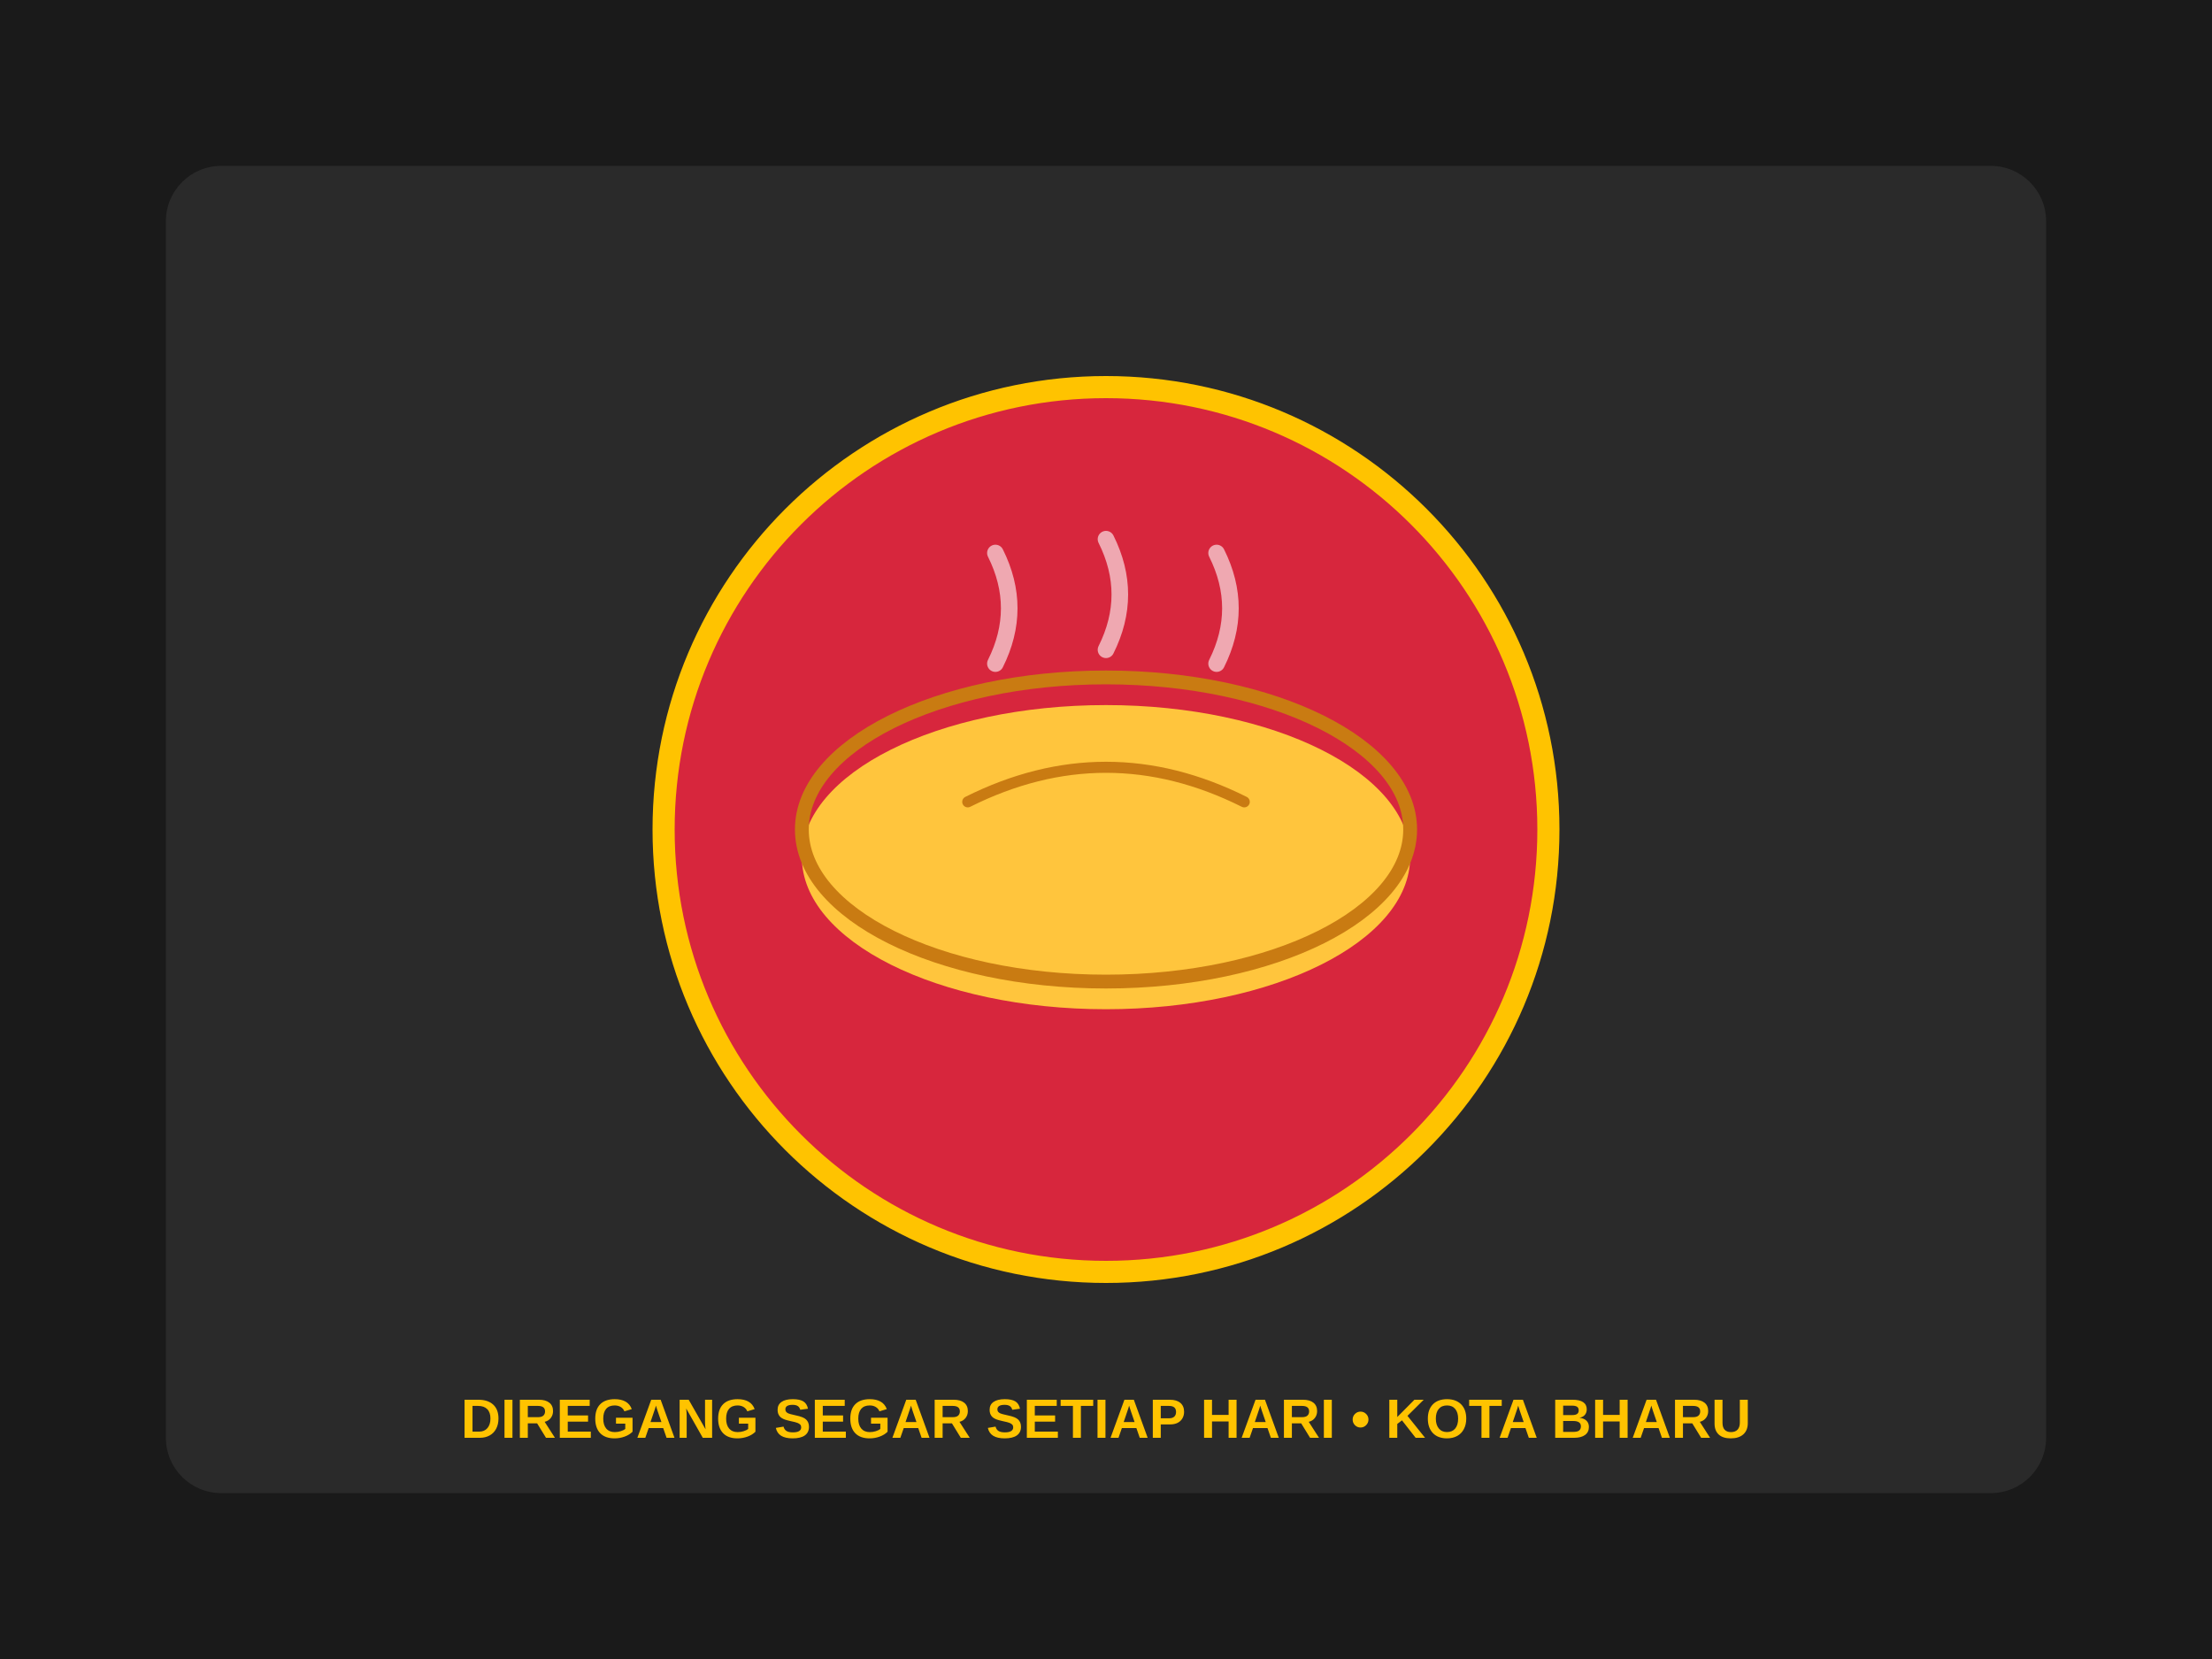
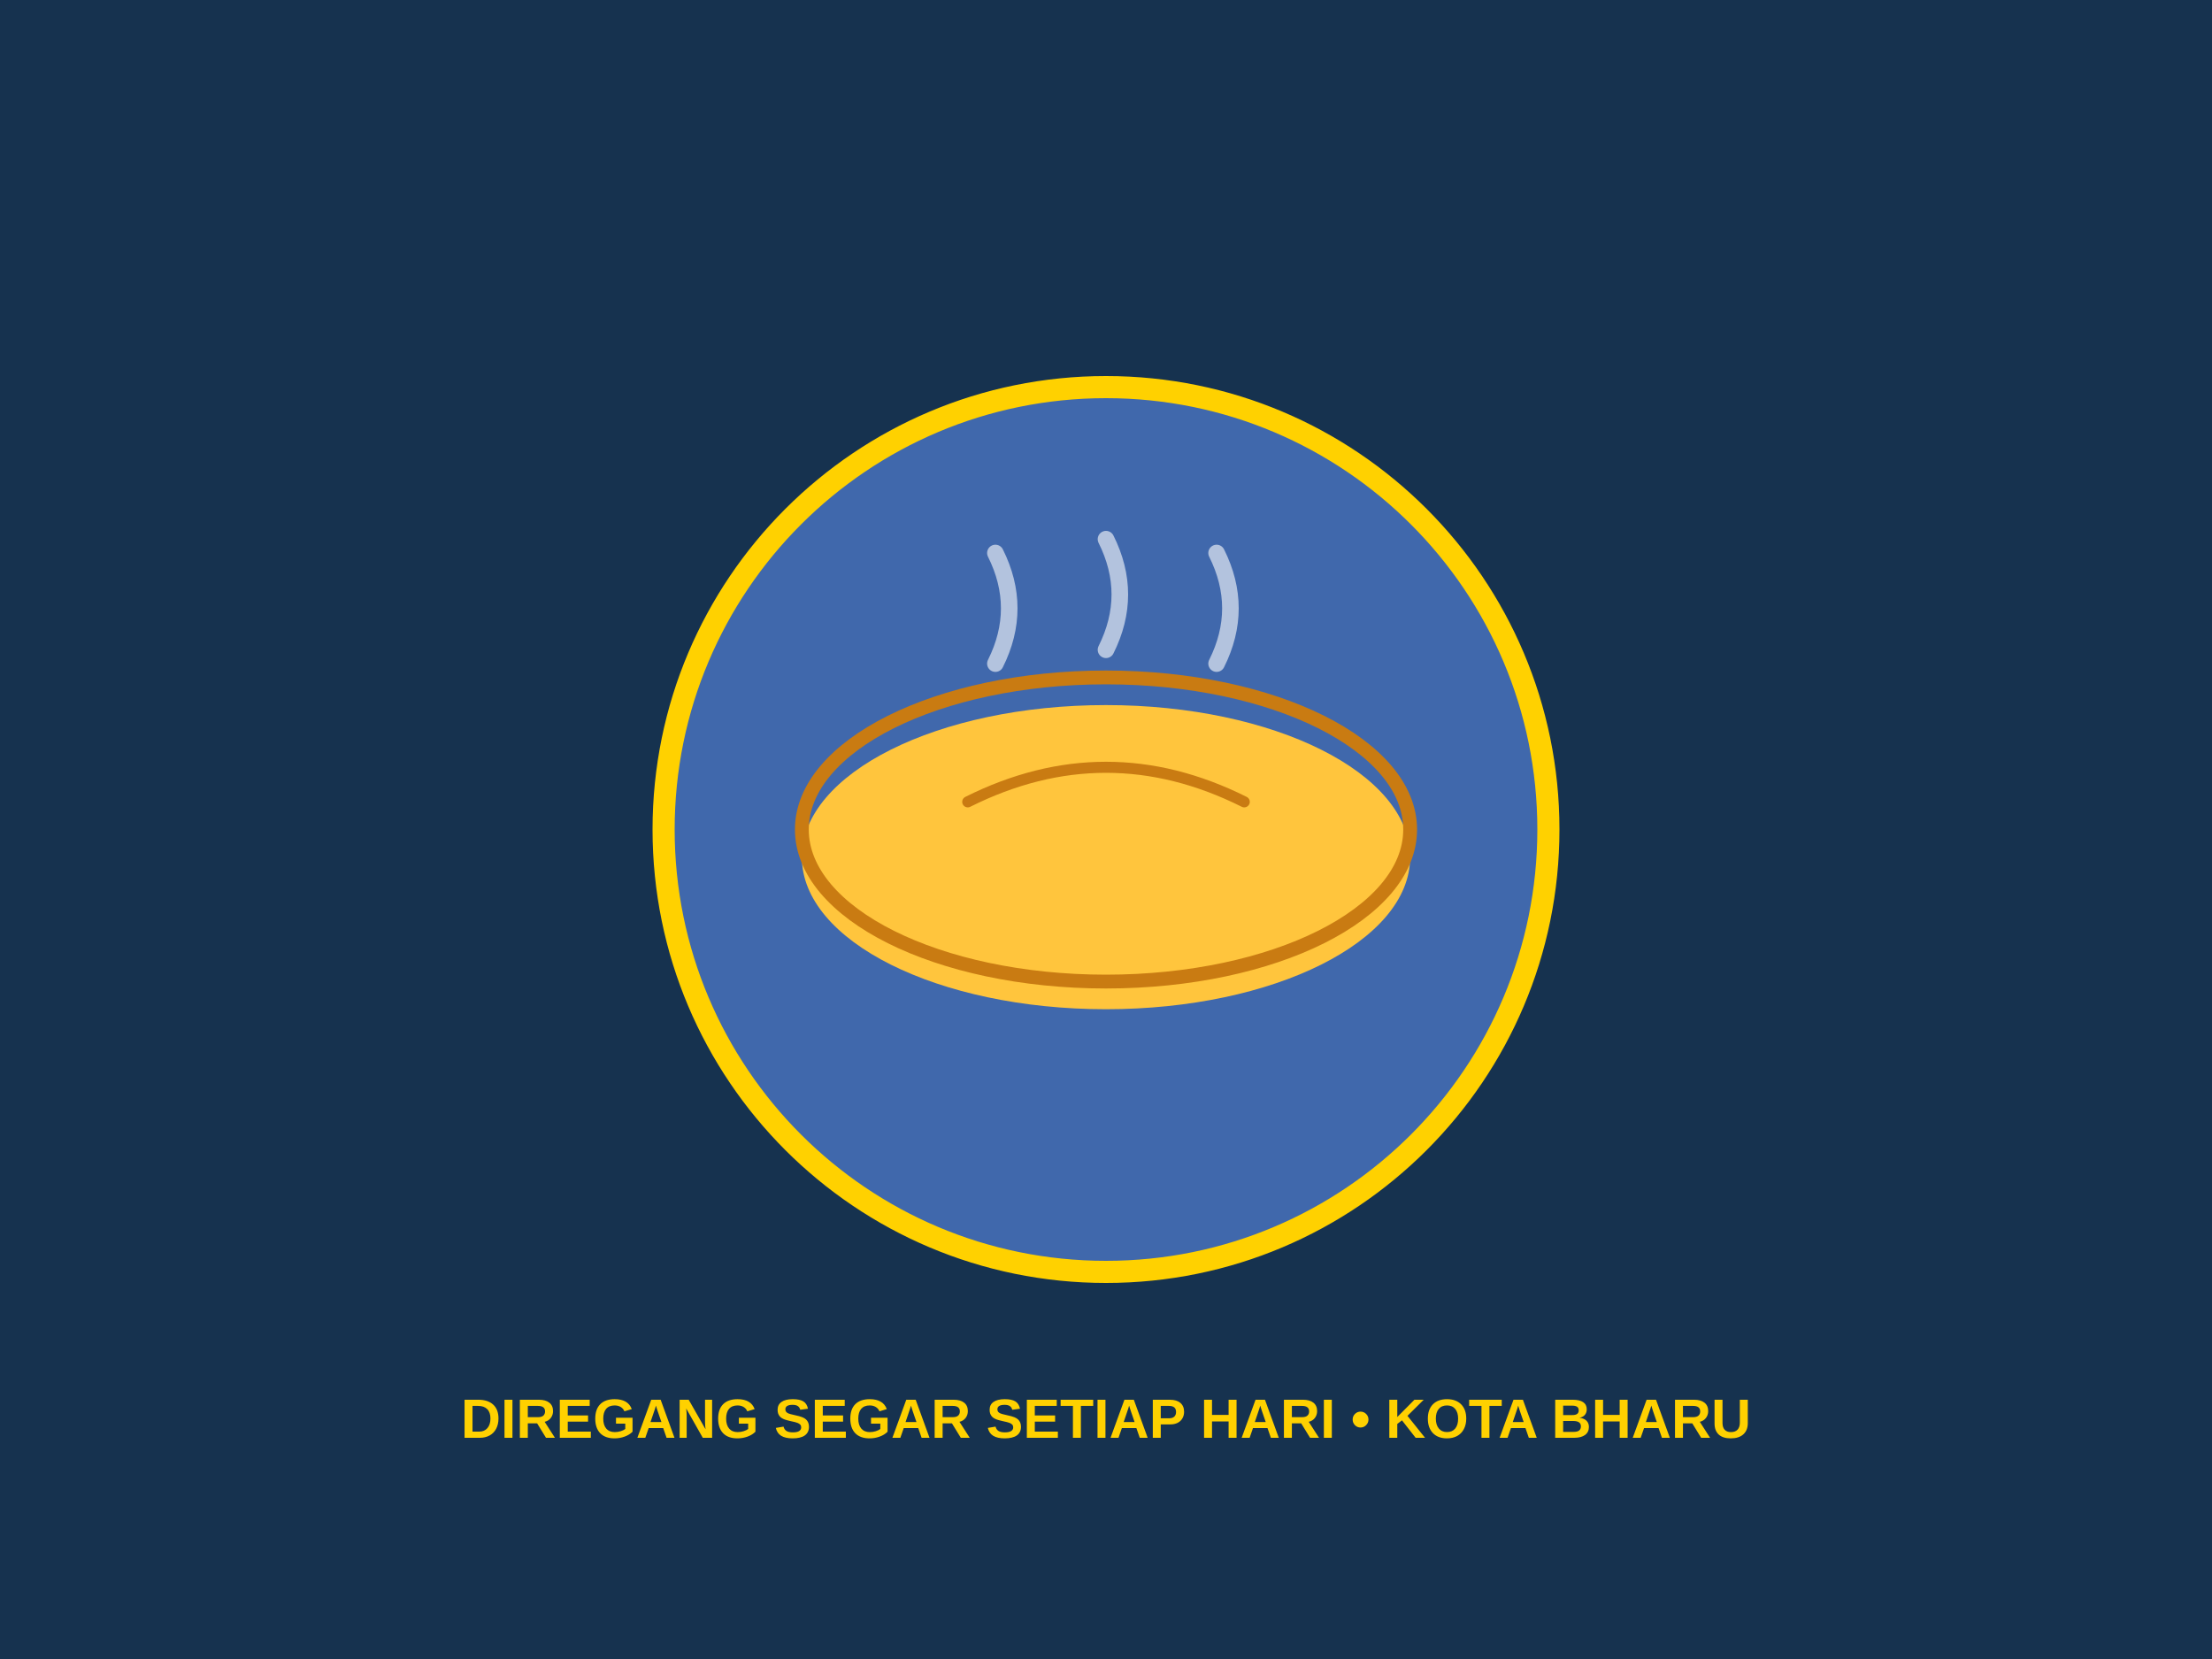
<svg xmlns="http://www.w3.org/2000/svg" viewBox="0 0 800 600">
-   <rect width="800" height="600" fill="#1A1A1A" />
-   <rect x="60" y="60" width="680" height="480" rx="20" fill="#2A2A2A" />
-   <circle cx="400" cy="300" r="160" fill="#D7263D" />
-   <circle cx="400" cy="300" r="160" fill="none" stroke="#FFC300" stroke-width="8" />
+   <rect width="800" height="600" fill="#16324F" />
+   <rect x="60" y="60" width="680" height="480" rx="20" fill="#16324F" />
+   <circle cx="400" cy="300" r="160" fill="#4068AC" />
+   <circle cx="400" cy="300" r="160" fill="none" stroke="#FFD100" stroke-width="8" />
  <ellipse cx="400" cy="310" rx="110" ry="55" fill="#FFC53D" />
  <ellipse cx="400" cy="300" rx="110" ry="55" fill="none" stroke="#C97B12" stroke-width="5" />
  <path d="M350 290 q50-25 100 0" stroke="#C97B12" stroke-width="4" fill="none" stroke-linecap="round" />
  <path d="M360 240 q10-20 0-40 M400 235 q10-20 0-40 M440 240 q10-20 0-40" stroke="#fff" stroke-width="6" fill="none" stroke-linecap="round" opacity=".6" />
-   <text x="400" y="520" text-anchor="middle" font-family="Arial" font-size="20" font-weight="bold" fill="#FFC300">DIREGANG SEGAR SETIAP HARI • KOTA BHARU</text>
+   <text x="400" y="520" text-anchor="middle" font-family="Arial" font-size="20" font-weight="bold" fill="#FFD100">DIREGANG SEGAR SETIAP HARI • KOTA BHARU</text>
</svg>
